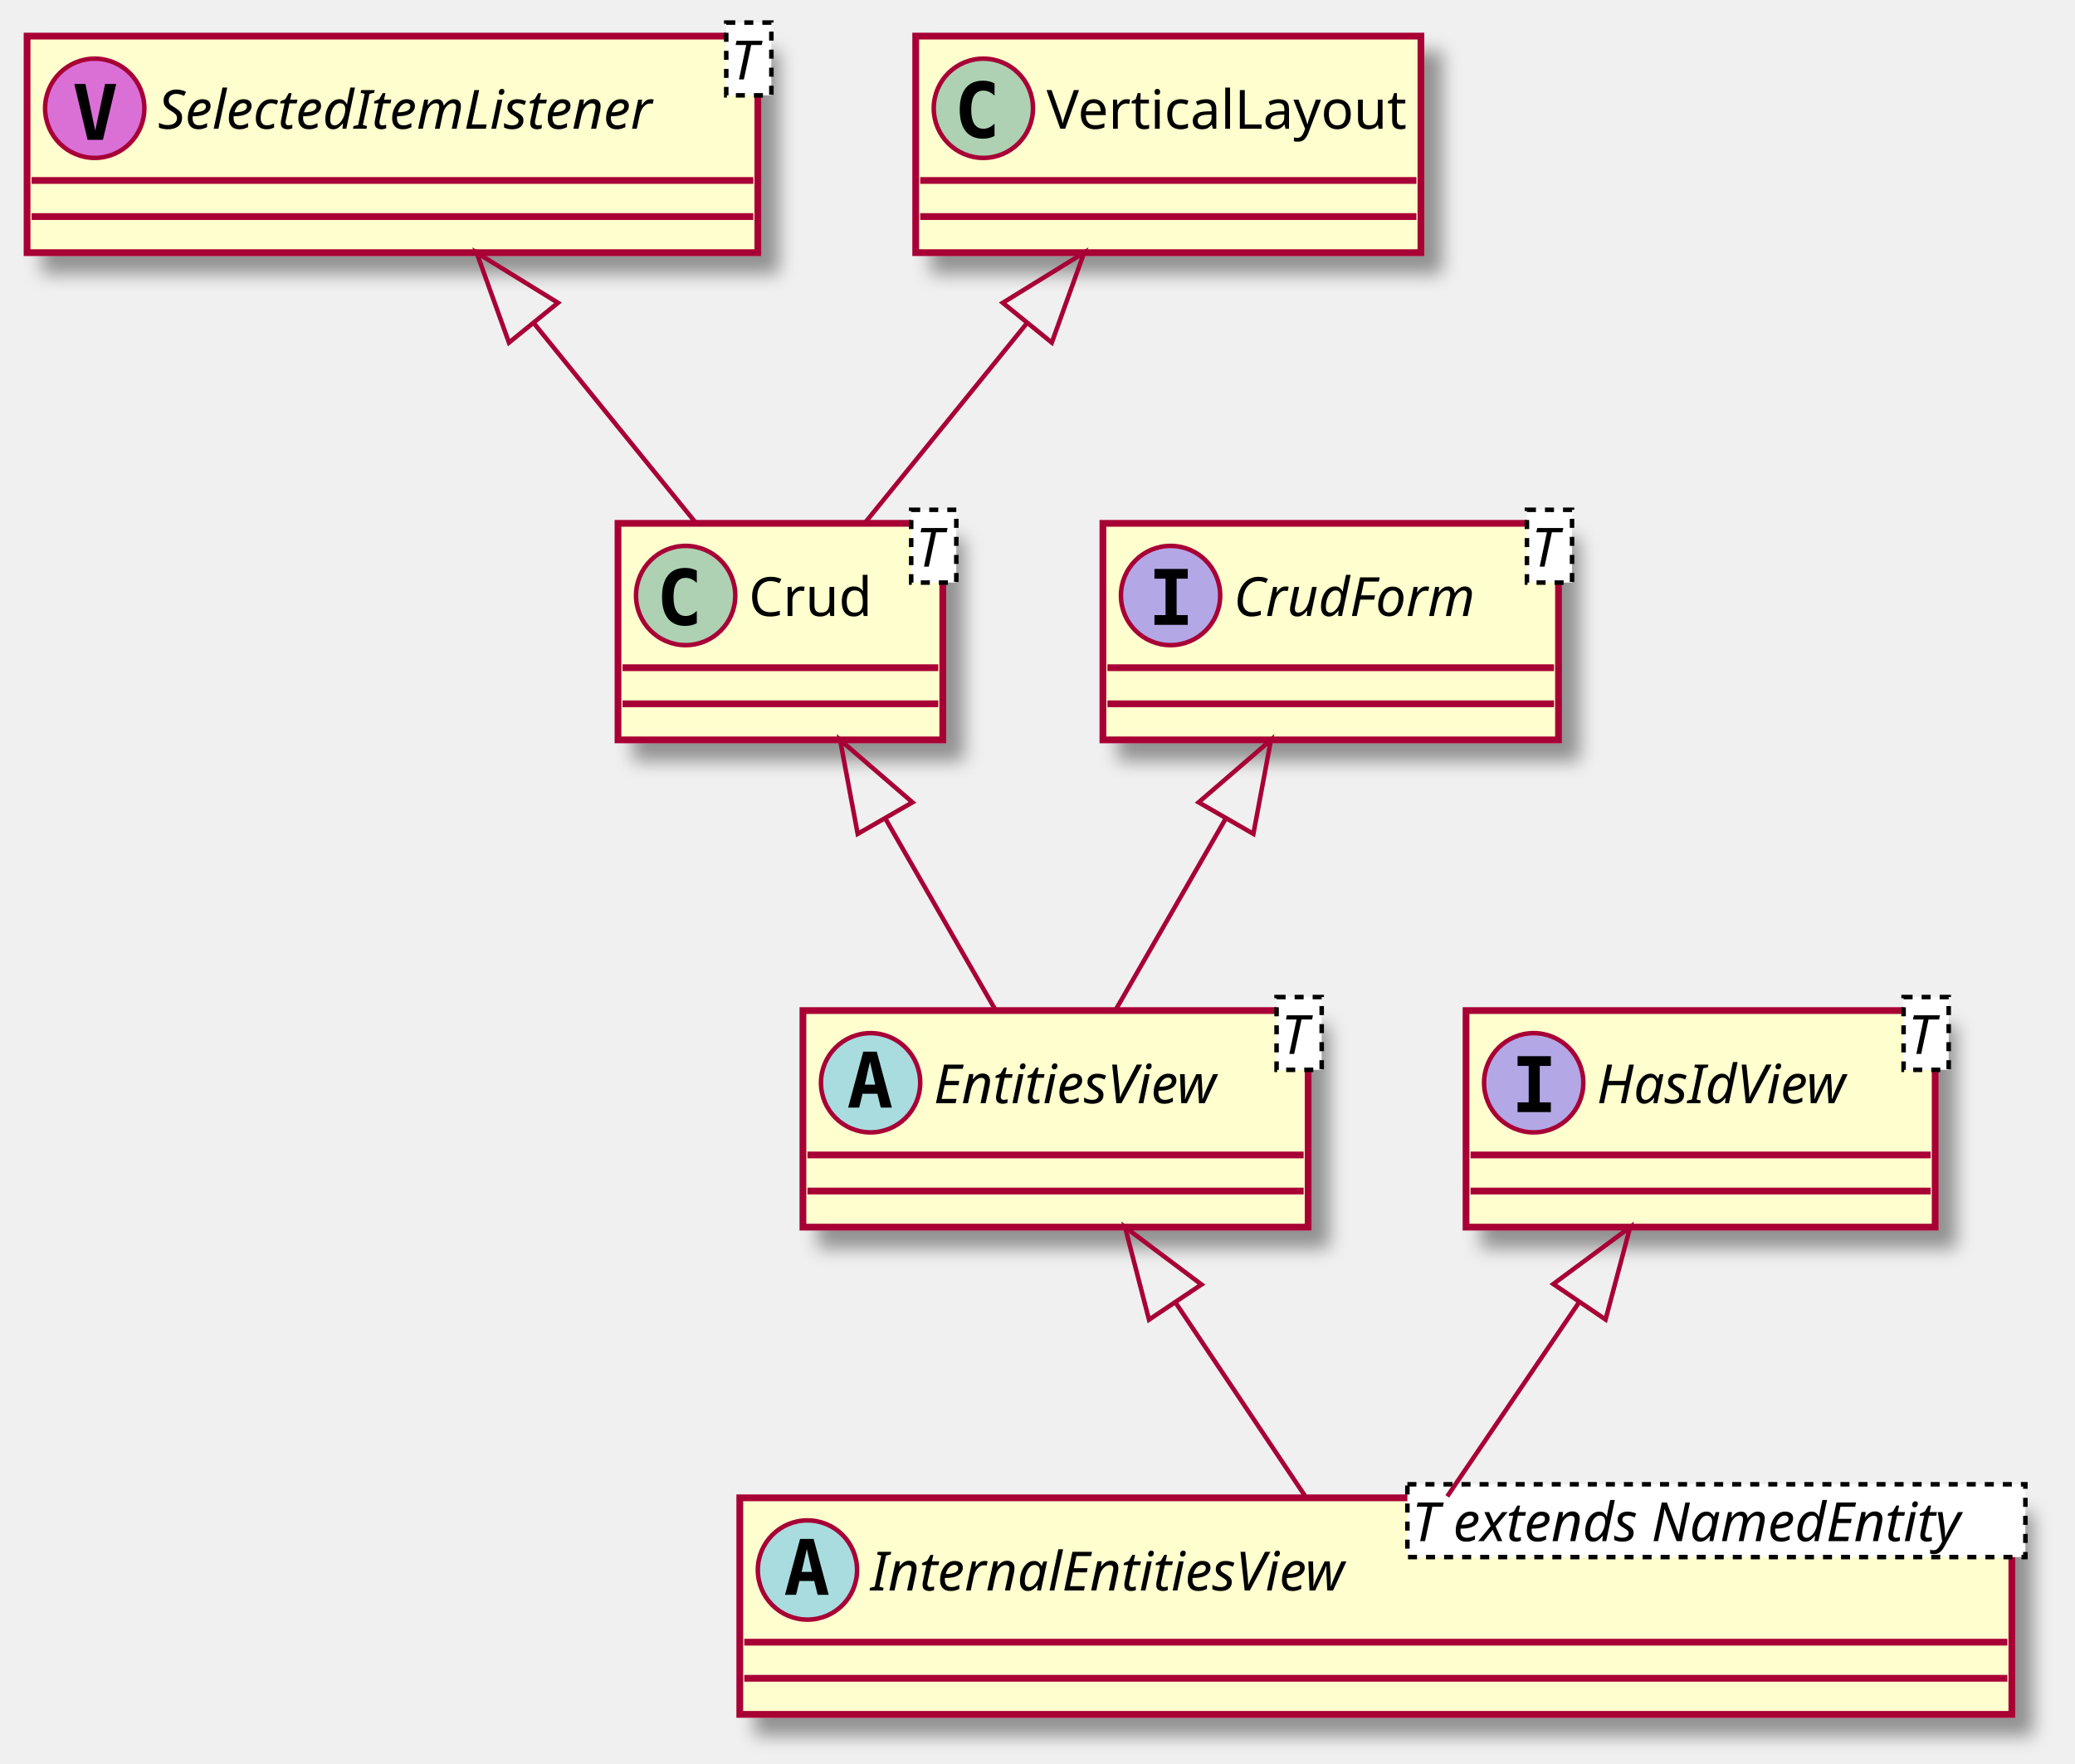
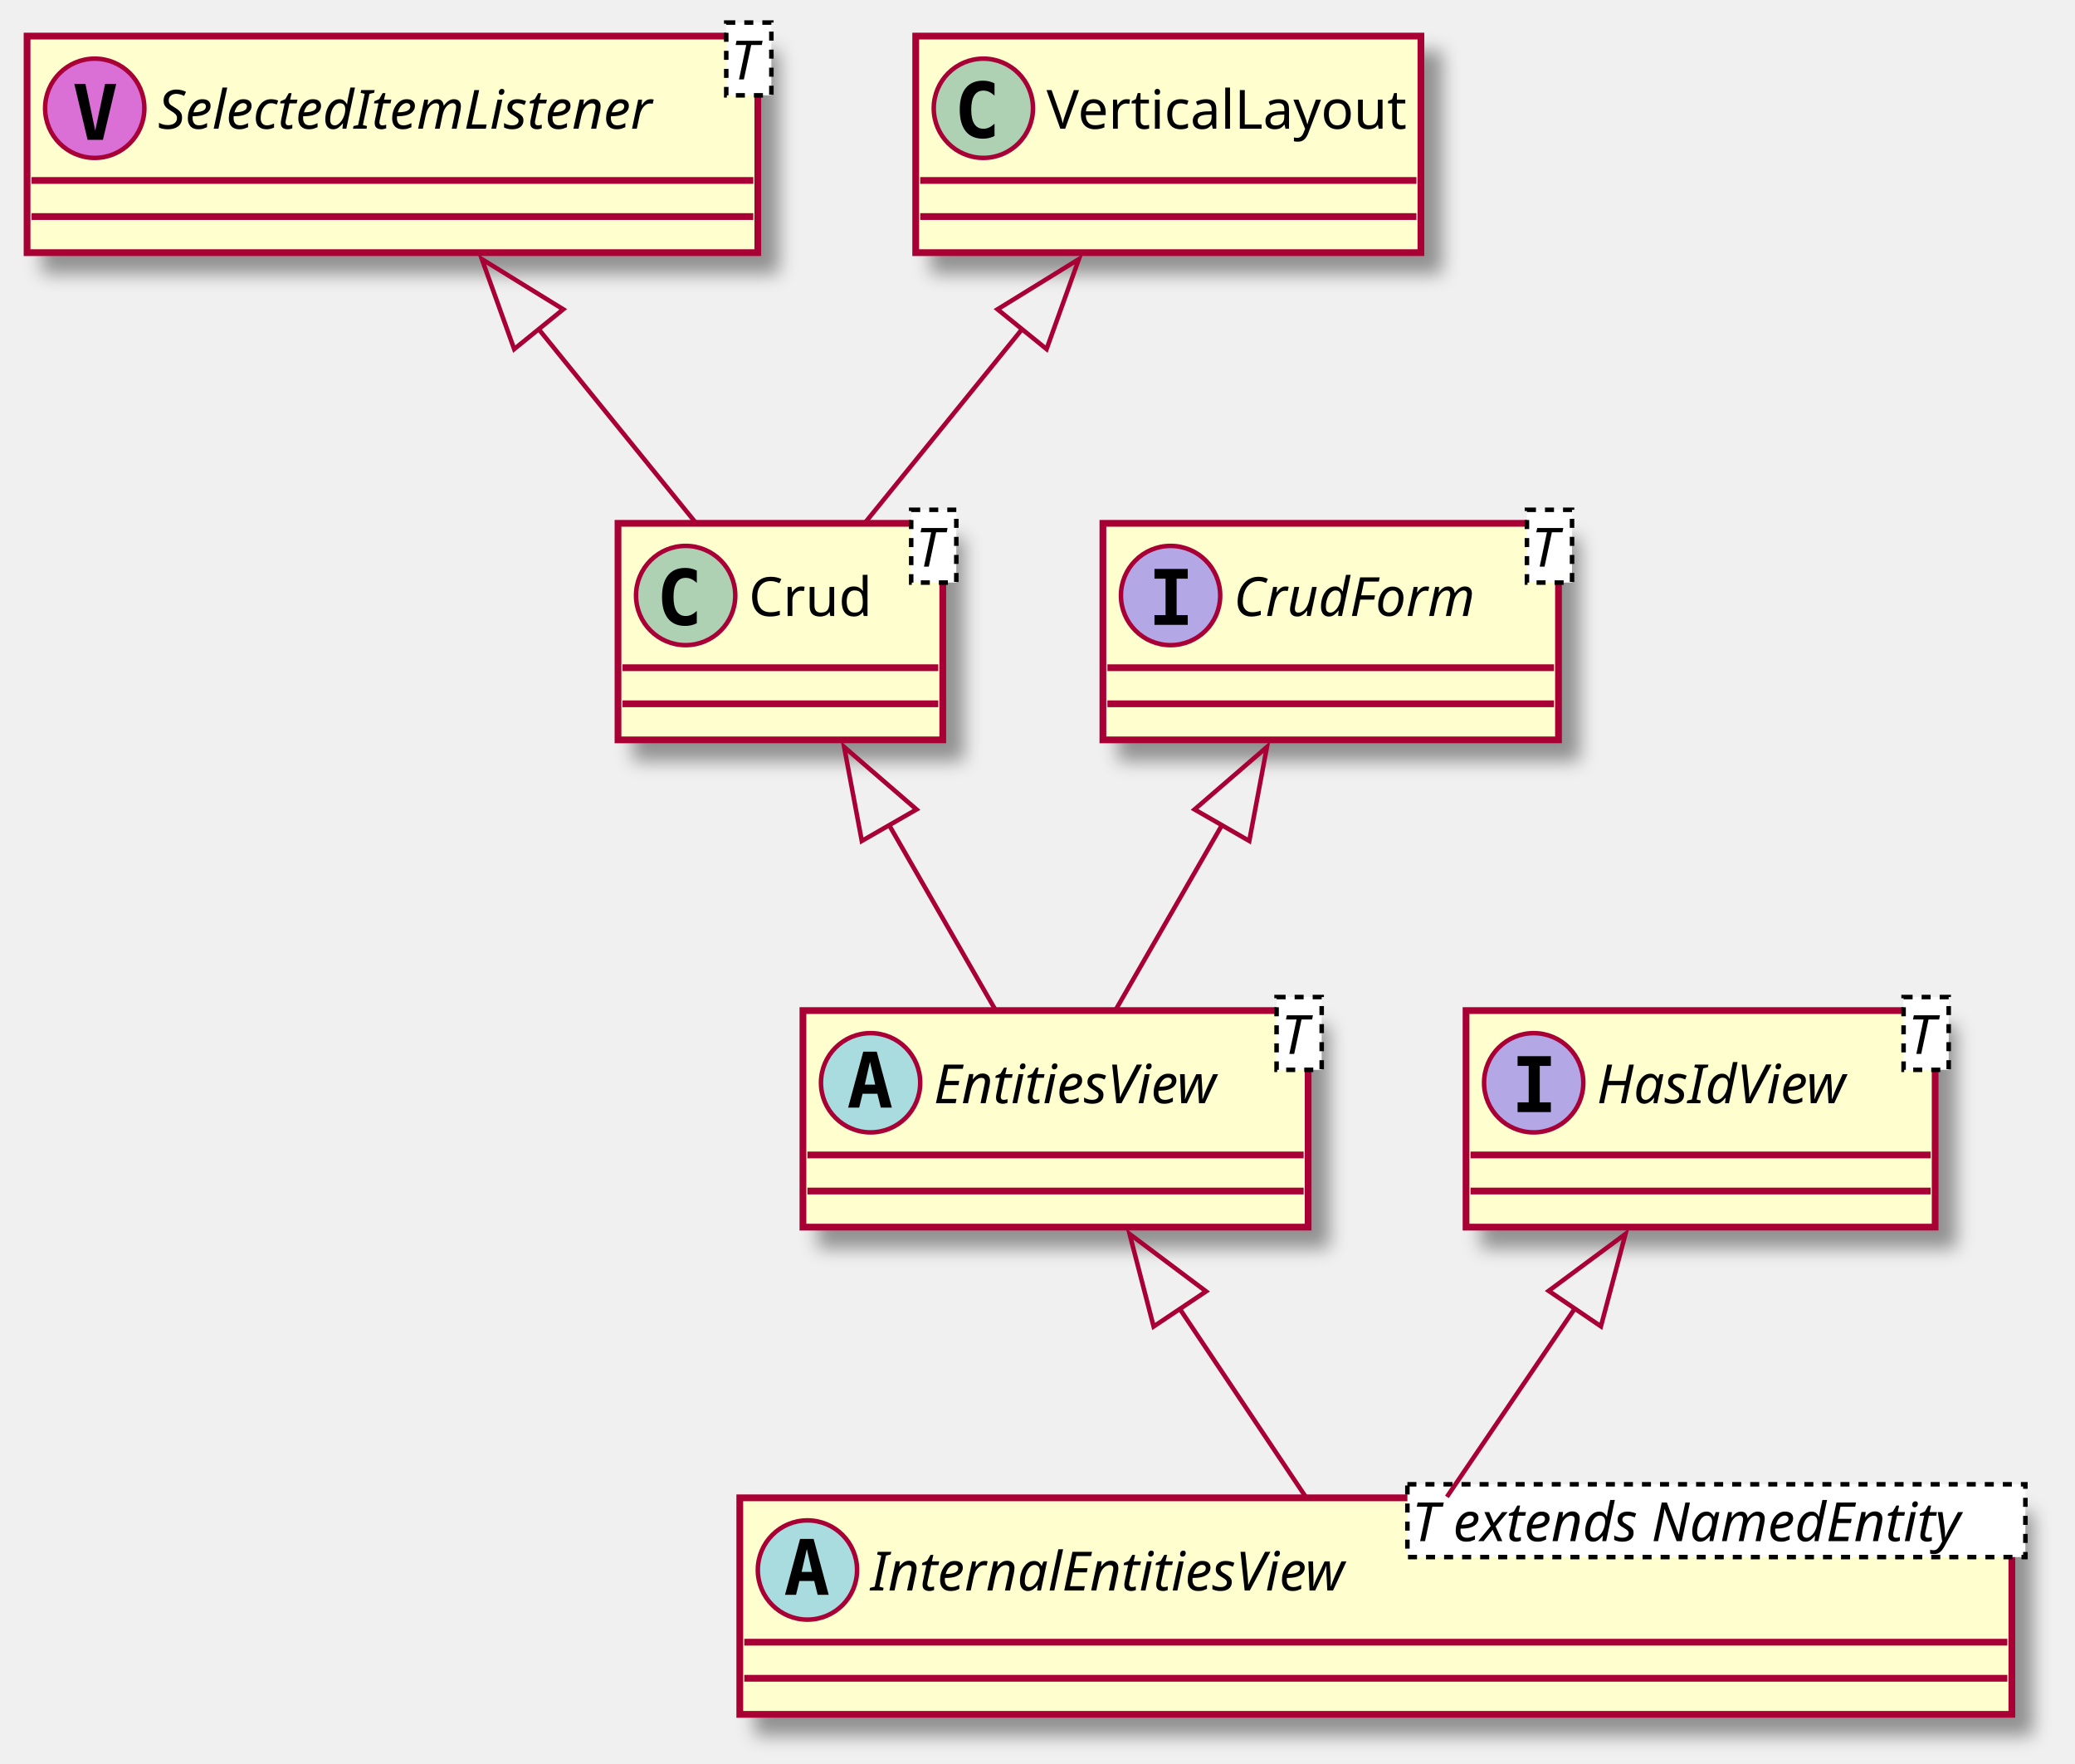
<svg xmlns="http://www.w3.org/2000/svg" contentScriptType="application/ecmascript" contentStyleType="text/css" height="391px" preserveAspectRatio="none" style="width:460px;height:391px;" version="1.1" viewBox="0 0 460 391" width="460px" zoomAndPan="magnify">
  <defs>
    <filter height="300%" id="f6mekb01p5szu" width="300%" x="-1" y="-1">
      <feGaussianBlur result="blurOut" stdDeviation="2.0" />
      <feColorMatrix in="blurOut" result="blurOut2" type="matrix" values="0 0 0 0 0 0 0 0 0 0 0 0 0 0 0 0 0 0 .4 0" />
      <feOffset dx="4.0" dy="4.0" in="blurOut2" result="blurOut3" />
      <feBlend in="SourceGraphic" in2="blurOut3" mode="normal" />
    </filter>
  </defs>
  <g>
    <rect fill="#FEFECE" filter="url(#f6mekb01p5szu)" height="48" id="SelectedItemListener" style="stroke: #A80036; stroke-width: 1.5;" width="162" x="6" y="8" />
    <ellipse cx="21" cy="24" fill="#DA70D6" rx="11" ry="11" style="stroke: #A80036; stroke-width: 1.0;" />
    <path d="M21.113,28.958 L23.296,18.607 L25.762,18.607 L22.815,31 L19.42,31 L16.473,18.607 L18.939,18.607 Z " />
    <text fill="#000000" font-family="sans-serif" font-size="12" font-style="italic" lengthAdjust="spacingAndGlyphs" textLength="118" x="35" y="28.535">SelectedItemListener</text>
    <rect fill="#FFFFFF" height="16.133" style="stroke: #000000; stroke-width: 1.0; stroke-dasharray: 2.0,2.0;" width="10" x="161" y="5" />
    <text fill="#000000" font-family="sans-serif" font-size="12" font-style="italic" lengthAdjust="spacingAndGlyphs" textLength="8" x="162" y="17.602">T</text>
    <line style="stroke: #A80036; stroke-width: 1.5;" x1="7" x2="167" y1="40" y2="40" />
    <line style="stroke: #A80036; stroke-width: 1.5;" x1="7" x2="167" y1="48" y2="48" />
    <rect fill="#FEFECE" filter="url(#f6mekb01p5szu)" height="48" id="HasIdView" style="stroke: #A80036; stroke-width: 1.5;" width="104" x="325" y="224" />
    <ellipse cx="340" cy="240" fill="#B4A7E5" rx="11" ry="11" style="stroke: #A80036; stroke-width: 1.0;" />
    <path d="M336.428,236.265 L336.428,234.107 L343.807,234.107 L343.807,236.265 L341.342,236.265 L341.342,244.342 L343.807,244.342 L343.807,246.5 L336.428,246.5 L336.428,244.342 L338.893,244.342 L338.893,236.265 Z " />
    <text fill="#000000" font-family="sans-serif" font-size="12" font-style="italic" lengthAdjust="spacingAndGlyphs" textLength="60" x="354" y="244.535">HasIdView</text>
    <rect fill="#FFFFFF" height="16.133" style="stroke: #000000; stroke-width: 1.0; stroke-dasharray: 2.0,2.0;" width="10" x="422" y="221" />
    <text fill="#000000" font-family="sans-serif" font-size="12" font-style="italic" lengthAdjust="spacingAndGlyphs" textLength="8" x="423" y="233.602">T</text>
    <line style="stroke: #A80036; stroke-width: 1.5;" x1="326" x2="428" y1="256" y2="256" />
    <line style="stroke: #A80036; stroke-width: 1.5;" x1="326" x2="428" y1="264" y2="264" />
    <rect fill="#FEFECE" filter="url(#f6mekb01p5szu)" height="48" id="CrudForm" style="stroke: #A80036; stroke-width: 1.5;" width="101" x="244.5" y="116" />
    <ellipse cx="259.5" cy="132" fill="#B4A7E5" rx="11" ry="11" style="stroke: #A80036; stroke-width: 1.0;" />
    <path d="M255.928,128.265 L255.928,126.107 L263.307,126.107 L263.307,128.265 L260.842,128.265 L260.842,136.342 L263.307,136.342 L263.307,138.5 L255.928,138.5 L255.928,136.342 L258.393,136.342 L258.393,128.265 Z " />
    <text fill="#000000" font-family="sans-serif" font-size="12" font-style="italic" lengthAdjust="spacingAndGlyphs" textLength="57" x="273.5" y="136.535">CrudForm</text>
    <rect fill="#FFFFFF" height="16.133" style="stroke: #000000; stroke-width: 1.0; stroke-dasharray: 2.0,2.0;" width="10" x="338.5" y="113" />
    <text fill="#000000" font-family="sans-serif" font-size="12" font-style="italic" lengthAdjust="spacingAndGlyphs" textLength="8" x="339.5" y="125.602">T</text>
    <line style="stroke: #A80036; stroke-width: 1.5;" x1="245.5" x2="344.5" y1="148" y2="148" />
    <line style="stroke: #A80036; stroke-width: 1.5;" x1="245.5" x2="344.5" y1="156" y2="156" />
    <rect fill="#FEFECE" filter="url(#f6mekb01p5szu)" height="48" id="Crud" style="stroke: #A80036; stroke-width: 1.5;" width="72" x="137" y="116" />
    <ellipse cx="152" cy="132" fill="#ADD1B2" rx="11" ry="11" style="stroke: #A80036; stroke-width: 1.0;" />
    <path d="M154.473,138.143 Q153.892,138.442 153.253,138.591 Q152.614,138.741 151.908,138.741 Q149.401,138.741 148.082,137.089 Q146.762,135.437 146.762,132.316 Q146.762,129.186 148.082,127.535 Q149.401,125.883 151.908,125.883 Q152.614,125.883 153.261,126.032 Q153.909,126.182 154.473,126.481 L154.473,129.203 Q153.842,128.622 153.249,128.352 Q152.655,128.083 152.024,128.083 Q150.68,128.083 149.995,129.149 Q149.31,130.216 149.31,132.316 Q149.31,134.408 149.995,135.474 Q150.68,136.541 152.024,136.541 Q152.655,136.541 153.249,136.271 Q153.842,136.001 154.473,135.42 Z " />
    <text fill="#000000" font-family="sans-serif" font-size="12" lengthAdjust="spacingAndGlyphs" textLength="28" x="166" y="136.535">Crud</text>
    <rect fill="#FFFFFF" height="16.133" style="stroke: #000000; stroke-width: 1.0; stroke-dasharray: 2.0,2.0;" width="10" x="202" y="113" />
    <text fill="#000000" font-family="sans-serif" font-size="12" font-style="italic" lengthAdjust="spacingAndGlyphs" textLength="8" x="203" y="125.602">T</text>
    <line style="stroke: #A80036; stroke-width: 1.5;" x1="138" x2="208" y1="148" y2="148" />
    <line style="stroke: #A80036; stroke-width: 1.5;" x1="138" x2="208" y1="156" y2="156" />
    <rect fill="#FEFECE" filter="url(#f6mekb01p5szu)" height="48" id="VerticalLayout" style="stroke: #A80036; stroke-width: 1.5;" width="112" x="203" y="8" />
    <ellipse cx="218" cy="24" fill="#ADD1B2" rx="11" ry="11" style="stroke: #A80036; stroke-width: 1.0;" />
    <path d="M220.473,30.143 Q219.892,30.442 219.253,30.591 Q218.614,30.741 217.908,30.741 Q215.401,30.741 214.082,29.089 Q212.762,27.437 212.762,24.316 Q212.762,21.186 214.082,19.535 Q215.401,17.883 217.908,17.883 Q218.614,17.883 219.261,18.032 Q219.909,18.182 220.473,18.48 L220.473,21.203 Q219.842,20.622 219.249,20.352 Q218.655,20.082 218.024,20.082 Q216.68,20.082 215.995,21.149 Q215.31,22.216 215.31,24.316 Q215.31,26.408 215.995,27.474 Q216.68,28.541 218.024,28.541 Q218.655,28.541 219.249,28.271 Q219.842,28.002 220.473,27.42 Z " />
    <text fill="#000000" font-family="sans-serif" font-size="12" lengthAdjust="spacingAndGlyphs" textLength="80" x="232" y="28.535">VerticalLayout</text>
    <line style="stroke: #A80036; stroke-width: 1.5;" x1="204" x2="314" y1="40" y2="40" />
    <line style="stroke: #A80036; stroke-width: 1.5;" x1="204" x2="314" y1="48" y2="48" />
    <rect fill="#FEFECE" filter="url(#f6mekb01p5szu)" height="48" id="EntitiesView" style="stroke: #A80036; stroke-width: 1.5;" width="112" x="178" y="224" />
    <ellipse cx="193" cy="240" fill="#A9DCDF" rx="11" ry="11" style="stroke: #A80036; stroke-width: 1.0;" />
    <path d="M192.863,235.348 L191.709,240.42 L194.025,240.42 Z M191.369,233.107 L194.366,233.107 L197.711,245.5 L195.262,245.5 L194.499,242.437 L191.22,242.437 L190.473,245.5 L188.024,245.5 Z " />
    <text fill="#000000" font-family="sans-serif" font-size="12" font-style="italic" lengthAdjust="spacingAndGlyphs" textLength="68" x="207" y="244.535">EntitiesView</text>
    <rect fill="#FFFFFF" height="16.133" style="stroke: #000000; stroke-width: 1.0; stroke-dasharray: 2.0,2.0;" width="10" x="283" y="221" />
    <text fill="#000000" font-family="sans-serif" font-size="12" font-style="italic" lengthAdjust="spacingAndGlyphs" textLength="8" x="284" y="233.602">T</text>
    <line style="stroke: #A80036; stroke-width: 1.5;" x1="179" x2="289" y1="256" y2="256" />
    <line style="stroke: #A80036; stroke-width: 1.5;" x1="179" x2="289" y1="264" y2="264" />
    <rect fill="#FEFECE" filter="url(#f6mekb01p5szu)" height="48" id="InternalEntitiesView" style="stroke: #A80036; stroke-width: 1.5;" width="282" x="164" y="332" />
    <ellipse cx="179" cy="348" fill="#A9DCDF" rx="11" ry="11" style="stroke: #A80036; stroke-width: 1.0;" />
    <path d="M178.863,343.348 L177.709,348.42 L180.025,348.42 Z M177.369,341.107 L180.366,341.107 L183.711,353.5 L181.262,353.5 L180.499,350.437 L177.22,350.437 L176.473,353.5 L174.024,353.5 Z " />
    <text fill="#000000" font-family="sans-serif" font-size="12" font-style="italic" lengthAdjust="spacingAndGlyphs" textLength="111" x="193" y="352.535">InternalEntitiesView</text>
    <rect fill="#FFFFFF" height="16.133" style="stroke: #000000; stroke-width: 1.0; stroke-dasharray: 2.0,2.0;" width="137" x="312" y="329" />
    <text fill="#000000" font-family="sans-serif" font-size="12" font-style="italic" lengthAdjust="spacingAndGlyphs" textLength="135" x="313" y="341.602">T extends NamedEntity</text>
    <line style="stroke: #A80036; stroke-width: 1.5;" x1="165" x2="445" y1="364" y2="364" />
    <line style="stroke: #A80036; stroke-width: 1.5;" x1="165" x2="445" y1="372" y2="372" />
-     <path d="M227.6,71.7 C215.64,86.45 202.38,102.79 191.92,115.68 " fill="none" id="VerticalLayout&lt;-Crud" style="stroke: #A80036; stroke-width: 1.0;" />
-     <polygon fill="none" points="222.3,67.12,240.34,56,233.17,75.94,222.3,67.12" style="stroke: #A80036; stroke-width: 1.0;" />
-     <path d="M118.4,71.7 C130.36,86.45 143.62,102.79 154.08,115.68 " fill="none" id="SelectedItemListener&lt;-Crud" style="stroke: #A80036; stroke-width: 1.0;" />
-     <polygon fill="none" points="112.83,75.94,105.66,56,123.7,67.12,112.83,75.94" style="stroke: #A80036; stroke-width: 1.0;" />
-     <path d="M196.37,181.61 C204.56,195.85 213.48,211.35 220.58,223.68 " fill="none" id="Crud&lt;-EntitiesView" style="stroke: #A80036; stroke-width: 1.0;" />
-     <polygon fill="none" points="190.14,184.83,186.24,164,202.28,177.84,190.14,184.83" style="stroke: #A80036; stroke-width: 1.0;" />
-     <path d="M271.63,181.61 C263.44,195.85 254.52,211.35 247.42,223.68 " fill="none" id="CrudForm&lt;-EntitiesView" style="stroke: #A80036; stroke-width: 1.0;" />
-     <polygon fill="none" points="265.72,177.84,281.76,164,277.86,184.83,265.72,177.84" style="stroke: #A80036; stroke-width: 1.0;" />
-     <path d="M260.56,288.66 C270.27,303.15 280.93,319.07 289.38,331.68 " fill="none" id="EntitiesView&lt;-InternalEntitiesView" style="stroke: #A80036; stroke-width: 1.0;" />
-     <polygon fill="none" points="254.72,292.51,249.41,272,266.35,284.72,254.72,292.51" style="stroke: #A80036; stroke-width: 1.0;" />
-     <path d="M350.06,288.66 C340.22,303.15 329.41,319.07 320.84,331.68 " fill="none" id="HasIdView&lt;-InternalEntitiesView" style="stroke: #A80036; stroke-width: 1.0;" />
-     <polygon fill="none" points="344.35,284.61,361.38,272,355.93,292.48,344.35,284.61" style="stroke: #A80036; stroke-width: 1.0;" />
+     <path d="M226.62,72.91 C214.88,87.38 202.02,103.24 191.83,115.79 " fill="none" id="VerticalLayout&lt;-Crud" style="stroke: #A80036; stroke-width: 1.0;" />
+     <polygon fill="none" points="221.14,68.56,239.17,57.44,232.01,77.38,221.14,68.56" style="stroke: #A80036; stroke-width: 1.0;" />
+     <path d="M119.38,72.91 C131.12,87.38 143.98,103.24 154.17,115.79 " fill="none" id="SelectedItemListener&lt;-Crud" style="stroke: #A80036; stroke-width: 1.0;" />
+     <polygon fill="none" points="113.99,77.38,106.83,57.44,124.86,68.56,113.99,77.38" style="stroke: #A80036; stroke-width: 1.0;" />
+     <path d="M197.07,182.82 C205.09,196.77 213.74,211.79 220.64,223.79 " fill="none" id="Crud&lt;-EntitiesView" style="stroke: #A80036; stroke-width: 1.0;" />
+     <polygon fill="none" points="191.05,186.4,187.14,165.57,203.18,179.42,191.05,186.4" style="stroke: #A80036; stroke-width: 1.0;" />
+     <path d="M270.93,182.82 C262.91,196.77 254.26,211.79 247.36,223.79 " fill="none" id="CrudForm&lt;-EntitiesView" style="stroke: #A80036; stroke-width: 1.0;" />
+     <polygon fill="none" points="264.82,179.42,280.86,165.57,276.95,186.4,264.82,179.42" style="stroke: #A80036; stroke-width: 1.0;" />
+     <path d="M261.37,289.86 C270.89,304.07 281.23,319.51 289.46,331.79 " fill="none" id="EntitiesView&lt;-InternalEntitiesView" style="stroke: #A80036; stroke-width: 1.0;" />
+     <polygon fill="none" points="255.74,294.03,250.42,273.52,267.37,286.24,255.74,294.03" style="stroke: #A80036; stroke-width: 1.0;" />
+     <path d="M349.24,289.86 C339.59,304.07 329.1,319.51 320.76,331.79 " fill="none" id="HasIdView&lt;-InternalEntitiesView" style="stroke: #A80036; stroke-width: 1.0;" />
+     <polygon fill="none" points="343.32,286.13,360.35,273.51,354.9,293.99,343.32,286.13" style="stroke: #A80036; stroke-width: 1.0;" />
  </g>
</svg>
